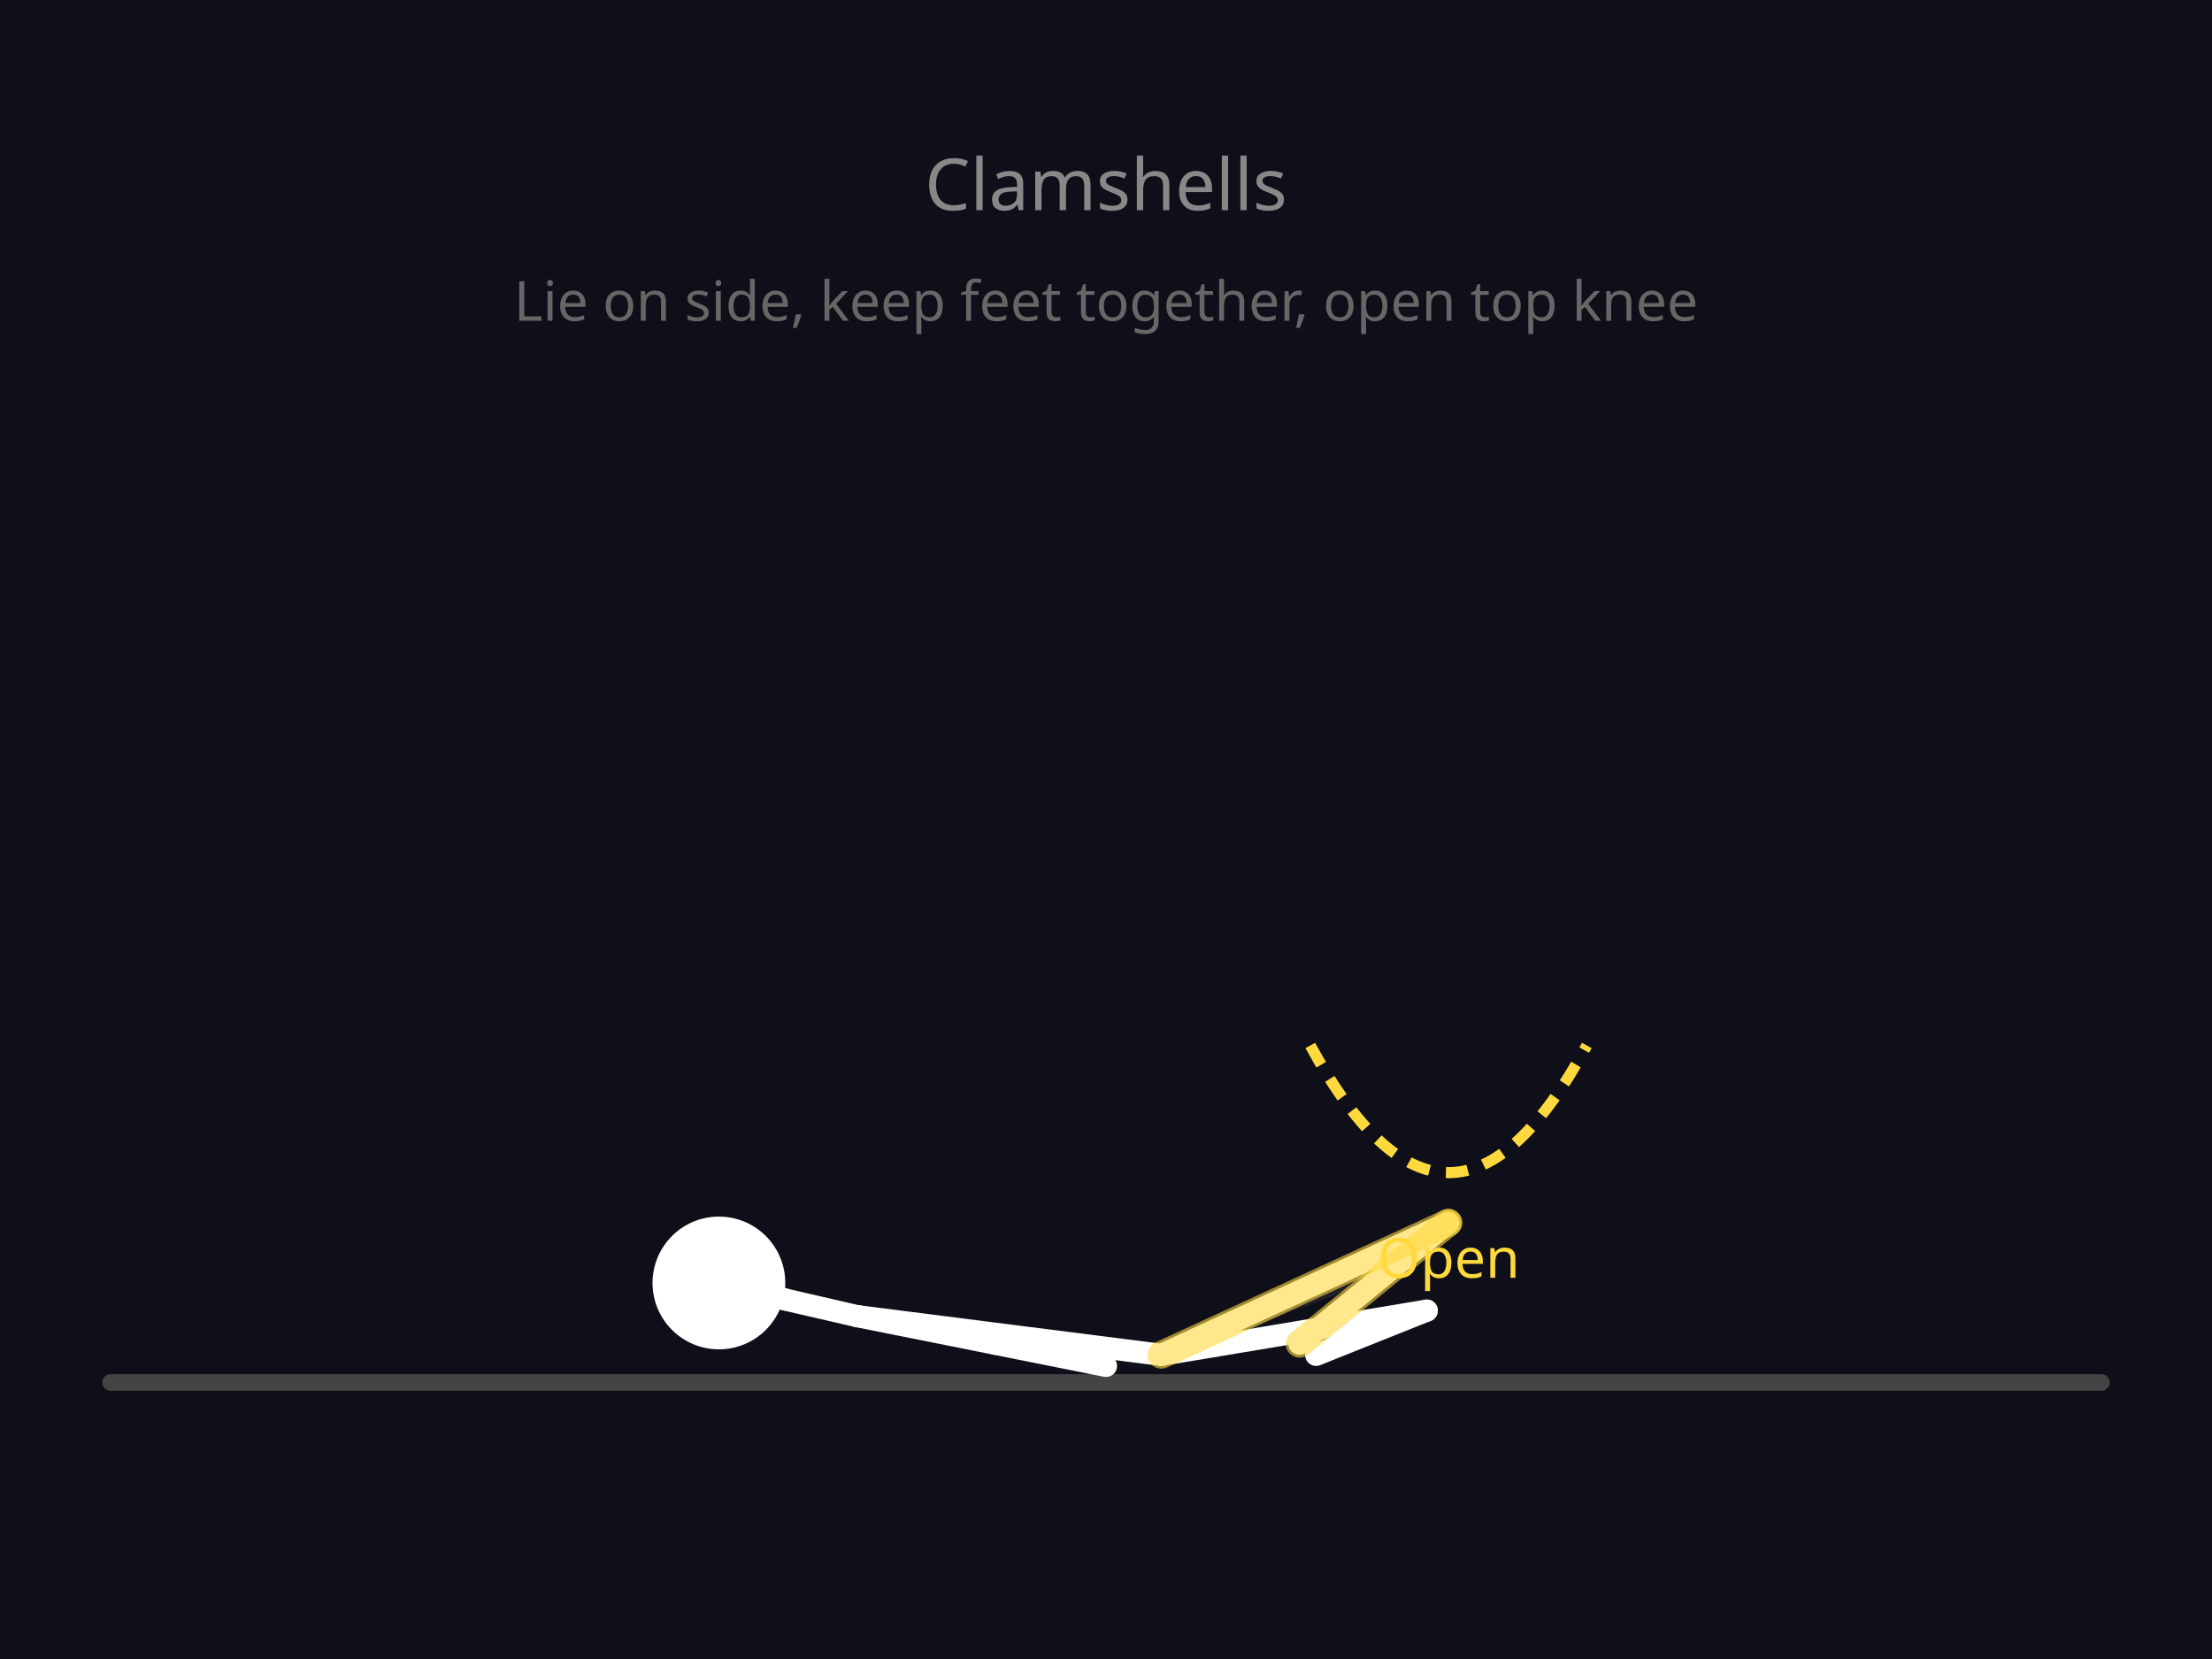
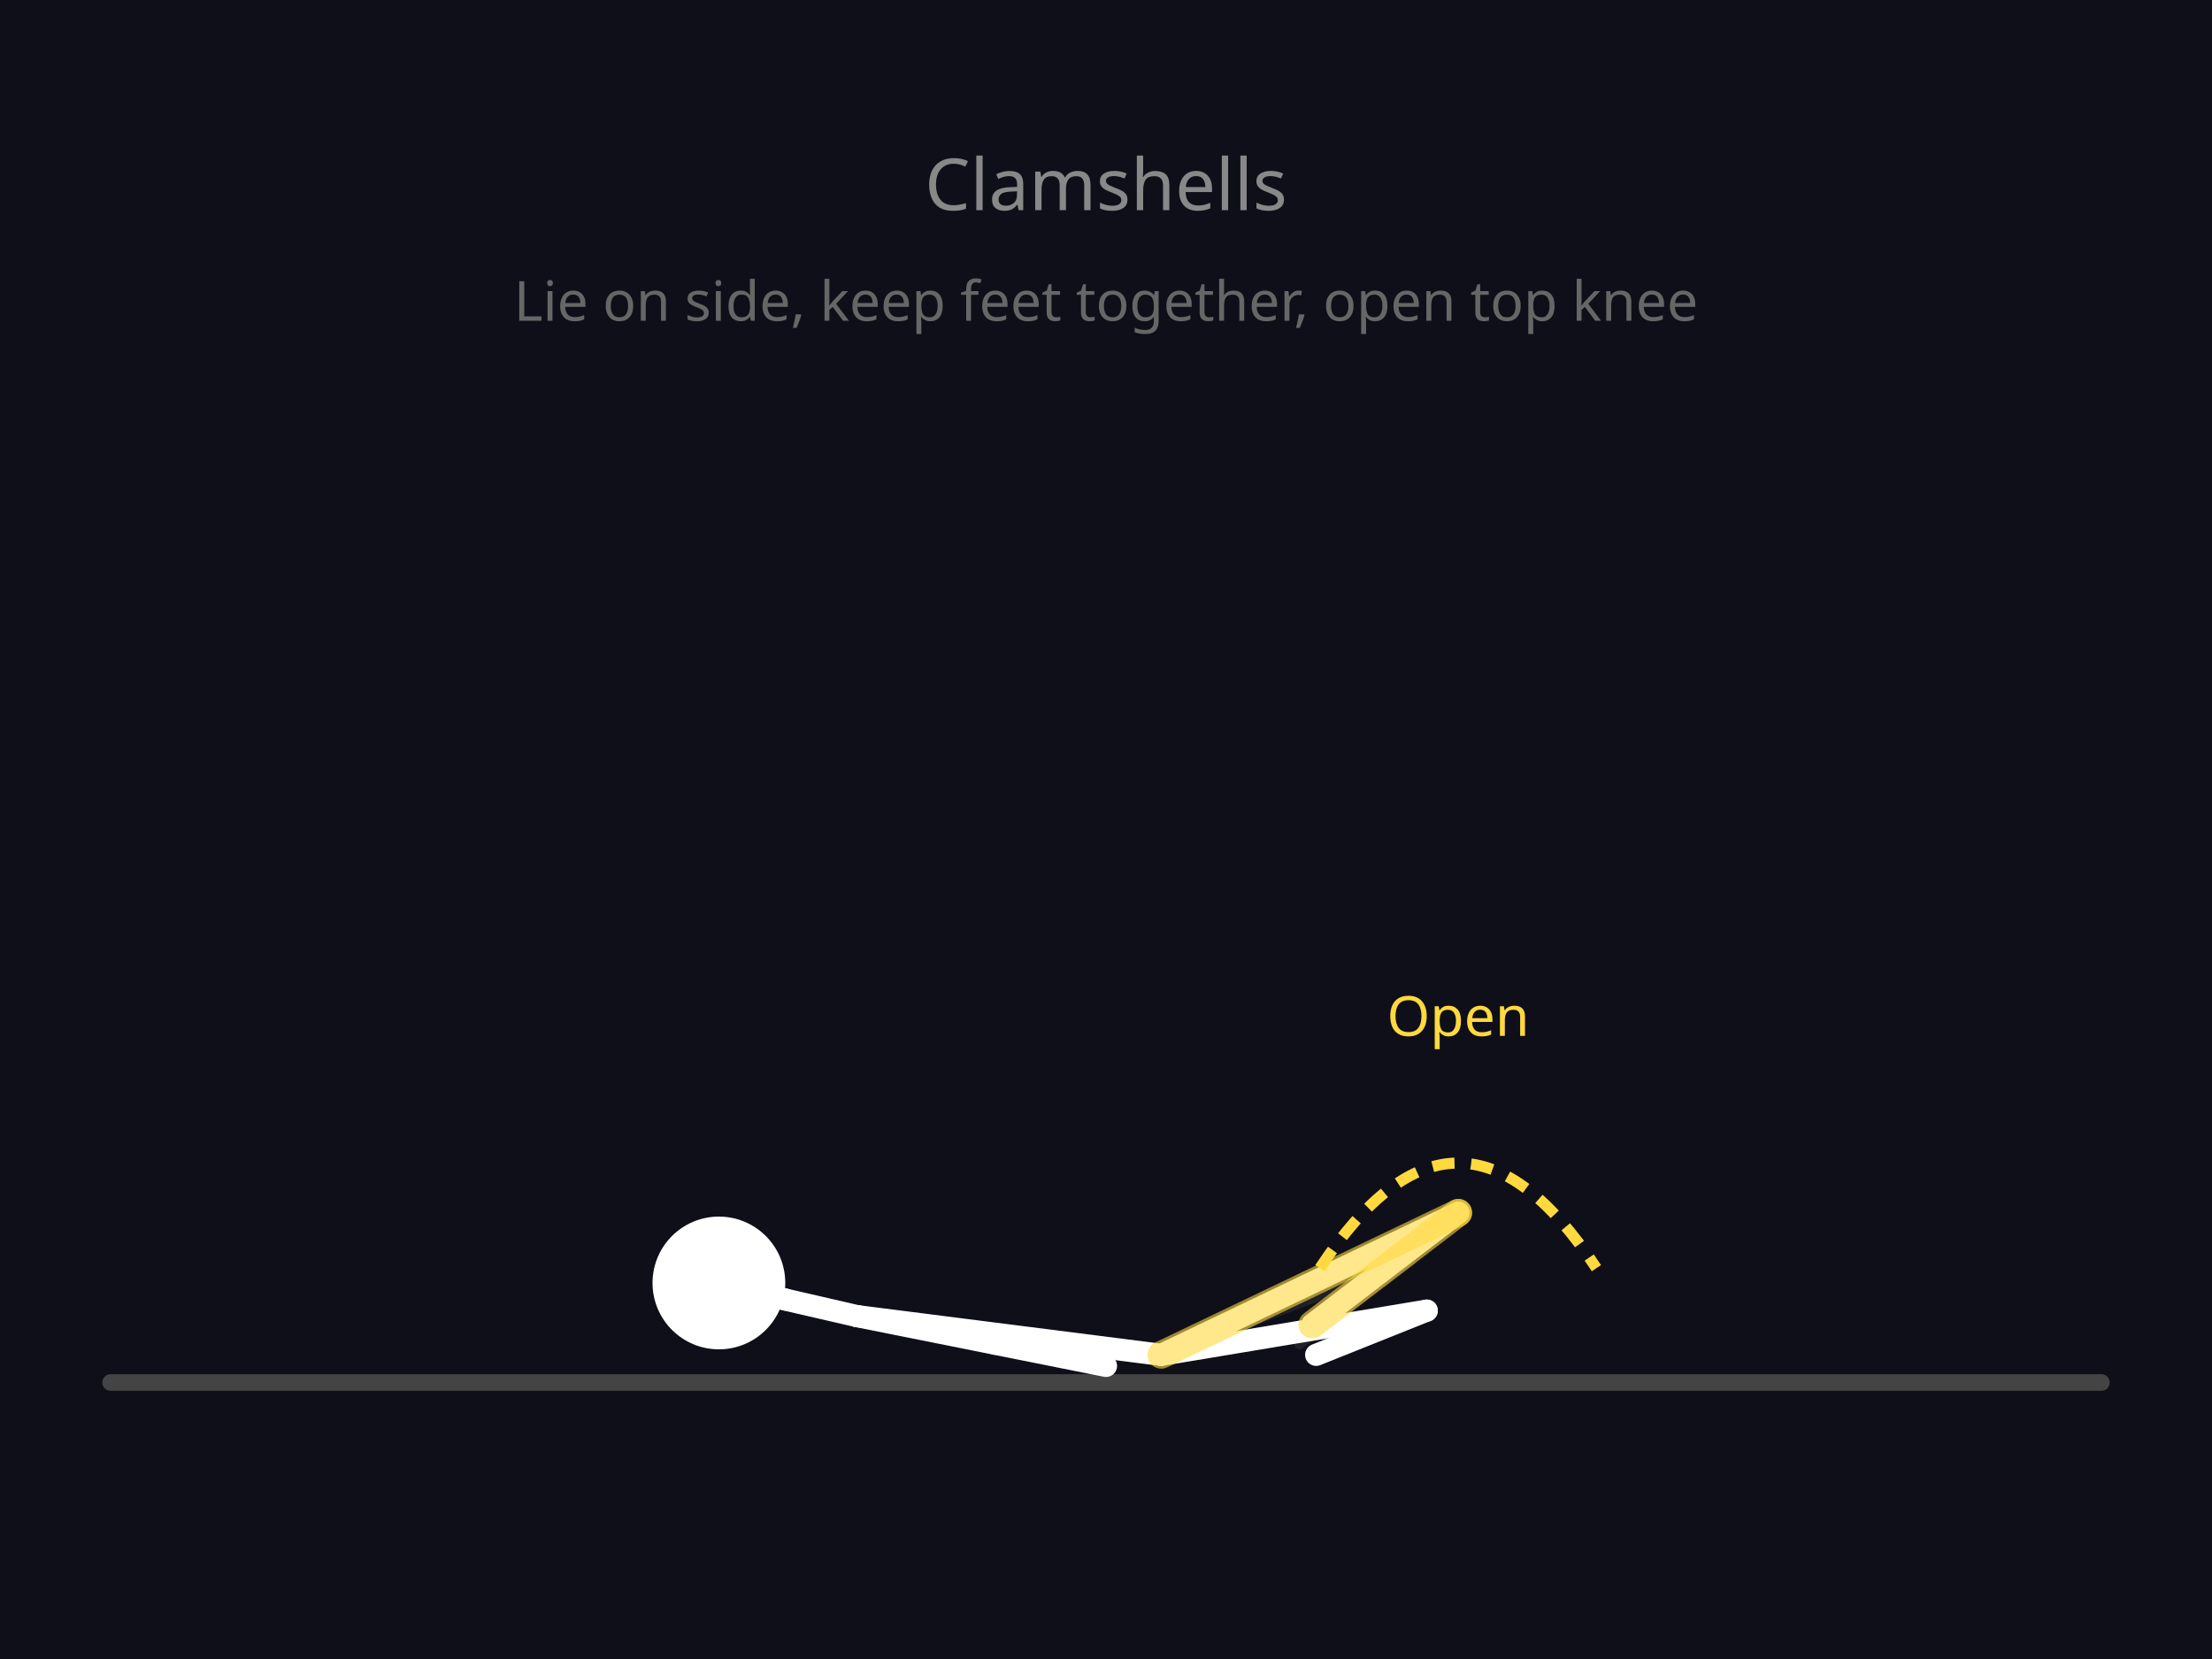
<svg xmlns="http://www.w3.org/2000/svg" viewBox="0 0 400 300">
  <rect width="400" height="300" fill="#0f0f1a" />
  <line x1="20" y1="250" x2="380" y2="250" stroke="#444" stroke-width="3" stroke-linecap="round" />
  <text x="200" y="38" fill="#888" font-size="13" font-family="sans-serif" text-anchor="middle">Clamshells</text>
  <text x="200" y="58" fill="#666" font-size="10" font-family="sans-serif" text-anchor="middle">Lie on side, keep feet together, open top knee</text>
  <g stroke="#555" stroke-width="2" fill="none" stroke-linecap="round" stroke-linejoin="round" opacity="0.25">
    <circle cx="130" cy="232" r="12" fill="#444" stroke="none" />
    <line x1="130" y1="232" x2="142" y2="235" />
    <line x1="142" y1="235" x2="155" y2="238" />
    <line x1="155" y1="238" x2="210" y2="245" />
    <line x1="155" y1="238" x2="180" y2="243" />
    <line x1="180" y1="243" x2="200" y2="247" />
    <line x1="210" y1="245" x2="258" y2="237" />
    <line x1="258" y1="237" x2="238" y2="245" />
    <line x1="210" y1="245" x2="255" y2="228" />
    <line x1="255" y1="228" x2="235" y2="243" />
  </g>
  <g stroke="#FFF" stroke-width="4" fill="none" stroke-linecap="round" stroke-linejoin="round">
    <circle cx="130" cy="232" r="12" fill="#FFF" stroke="none" />
    <line x1="130" y1="232" x2="142" y2="235" />
    <line x1="142" y1="235" x2="155" y2="238" />
    <line x1="155" y1="238" x2="210" y2="245" />
    <line x1="155" y1="238" x2="180" y2="243" />
    <line x1="180" y1="243" x2="200" y2="247" />
    <line x1="210" y1="245" x2="258" y2="237" />
    <line x1="258" y1="237" x2="238" y2="245" />
-     <line x1="210" y1="245" x2="261.9" y2="221.1" />
-     <line x1="261.9" y1="221.1" x2="235" y2="243" />
-     <line x1="210" y1="245" x2="261.9" y2="221.1" stroke="#FFD93D" stroke-width="5" opacity="0.6" />
-     <line x1="261.9" y1="221.1" x2="235" y2="243" stroke="#FFD93D" stroke-width="5" opacity="0.6" />
+     <line x1="210" y1="245" x2="263.7" y2="219.3" />
+     <line x1="263.7" y1="219.3" x2="237.3" y2="239.5" />
+     <line x1="210" y1="245" x2="263.7" y2="219.3" stroke="#FFD93D" stroke-width="5" opacity="0.6" />
+     <line x1="263.7" y1="219.3" x2="237.3" y2="239.5" stroke="#FFD93D" stroke-width="5" opacity="0.6" />
  </g>
-   <path d="M 236.944 189.056 Q 261.944 235.056 286.944 189.056" stroke="#FFD93D" stroke-width="2" fill="none" stroke-dasharray="4,3" />
-   <text x="261.944" y="231.056" fill="#FFD93D" font-size="10" text-anchor="middle" font-family="sans-serif">Open</text>
+   <path d="M 238.681 229.319 Q 263.681 191.319 288.681 229.319" stroke="#FFD93D" stroke-width="2" fill="none" stroke-dasharray="4,3" />
+   <text x="263.681" y="187.319" fill="#FFD93D" font-size="10" text-anchor="middle" font-family="sans-serif">Open</text>
</svg>
